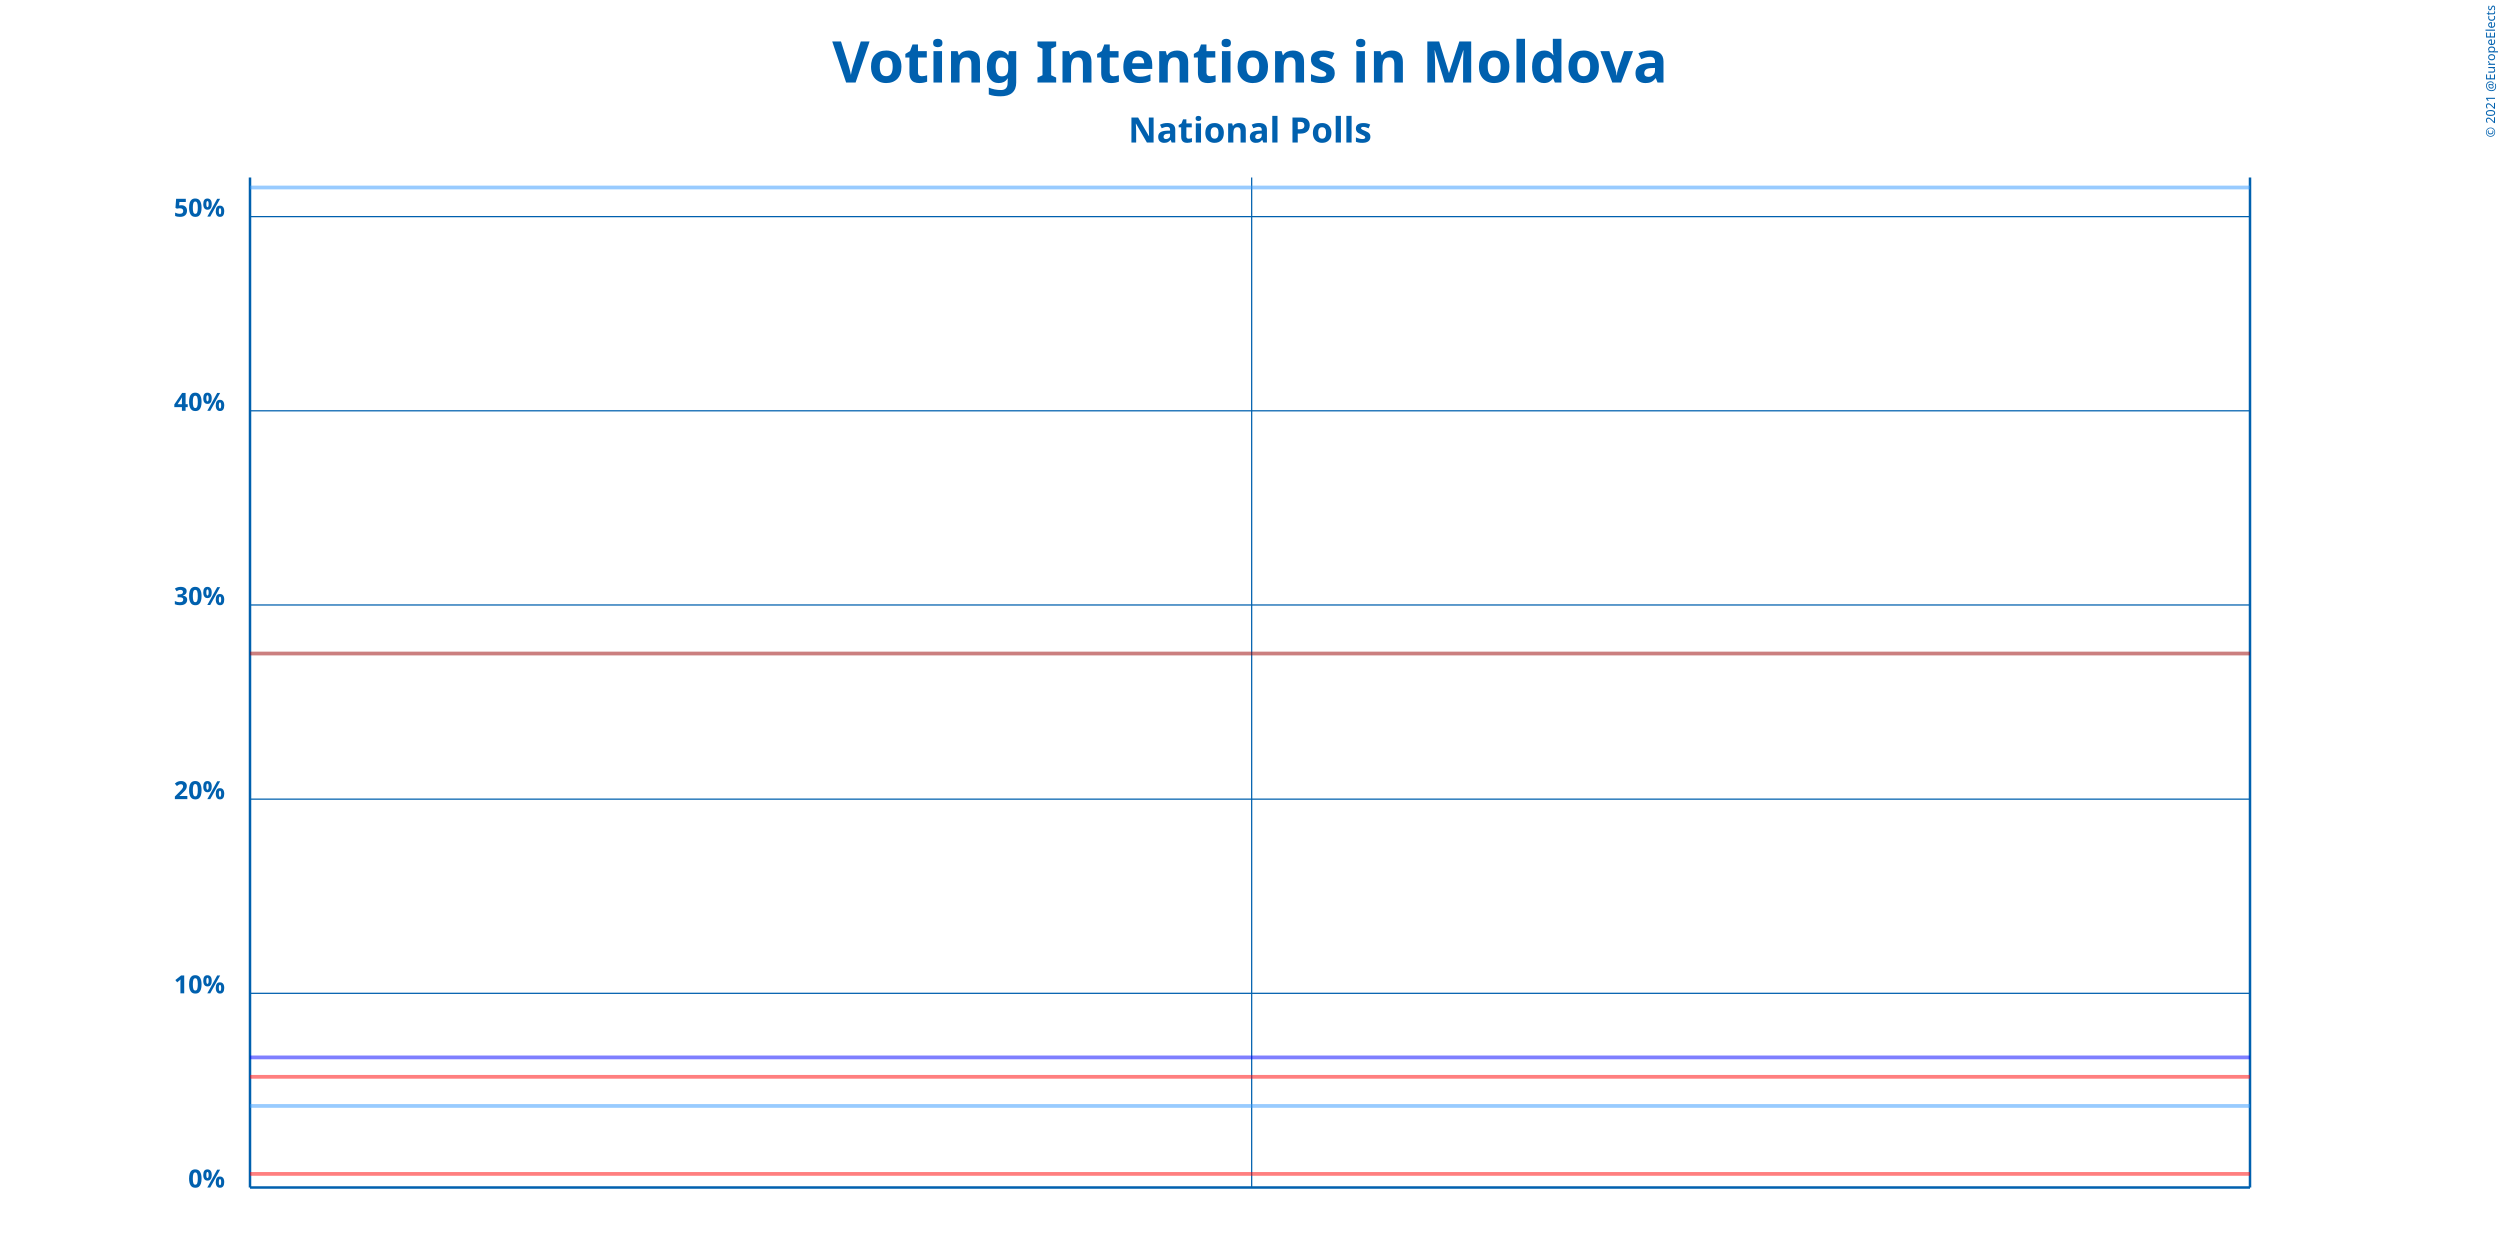
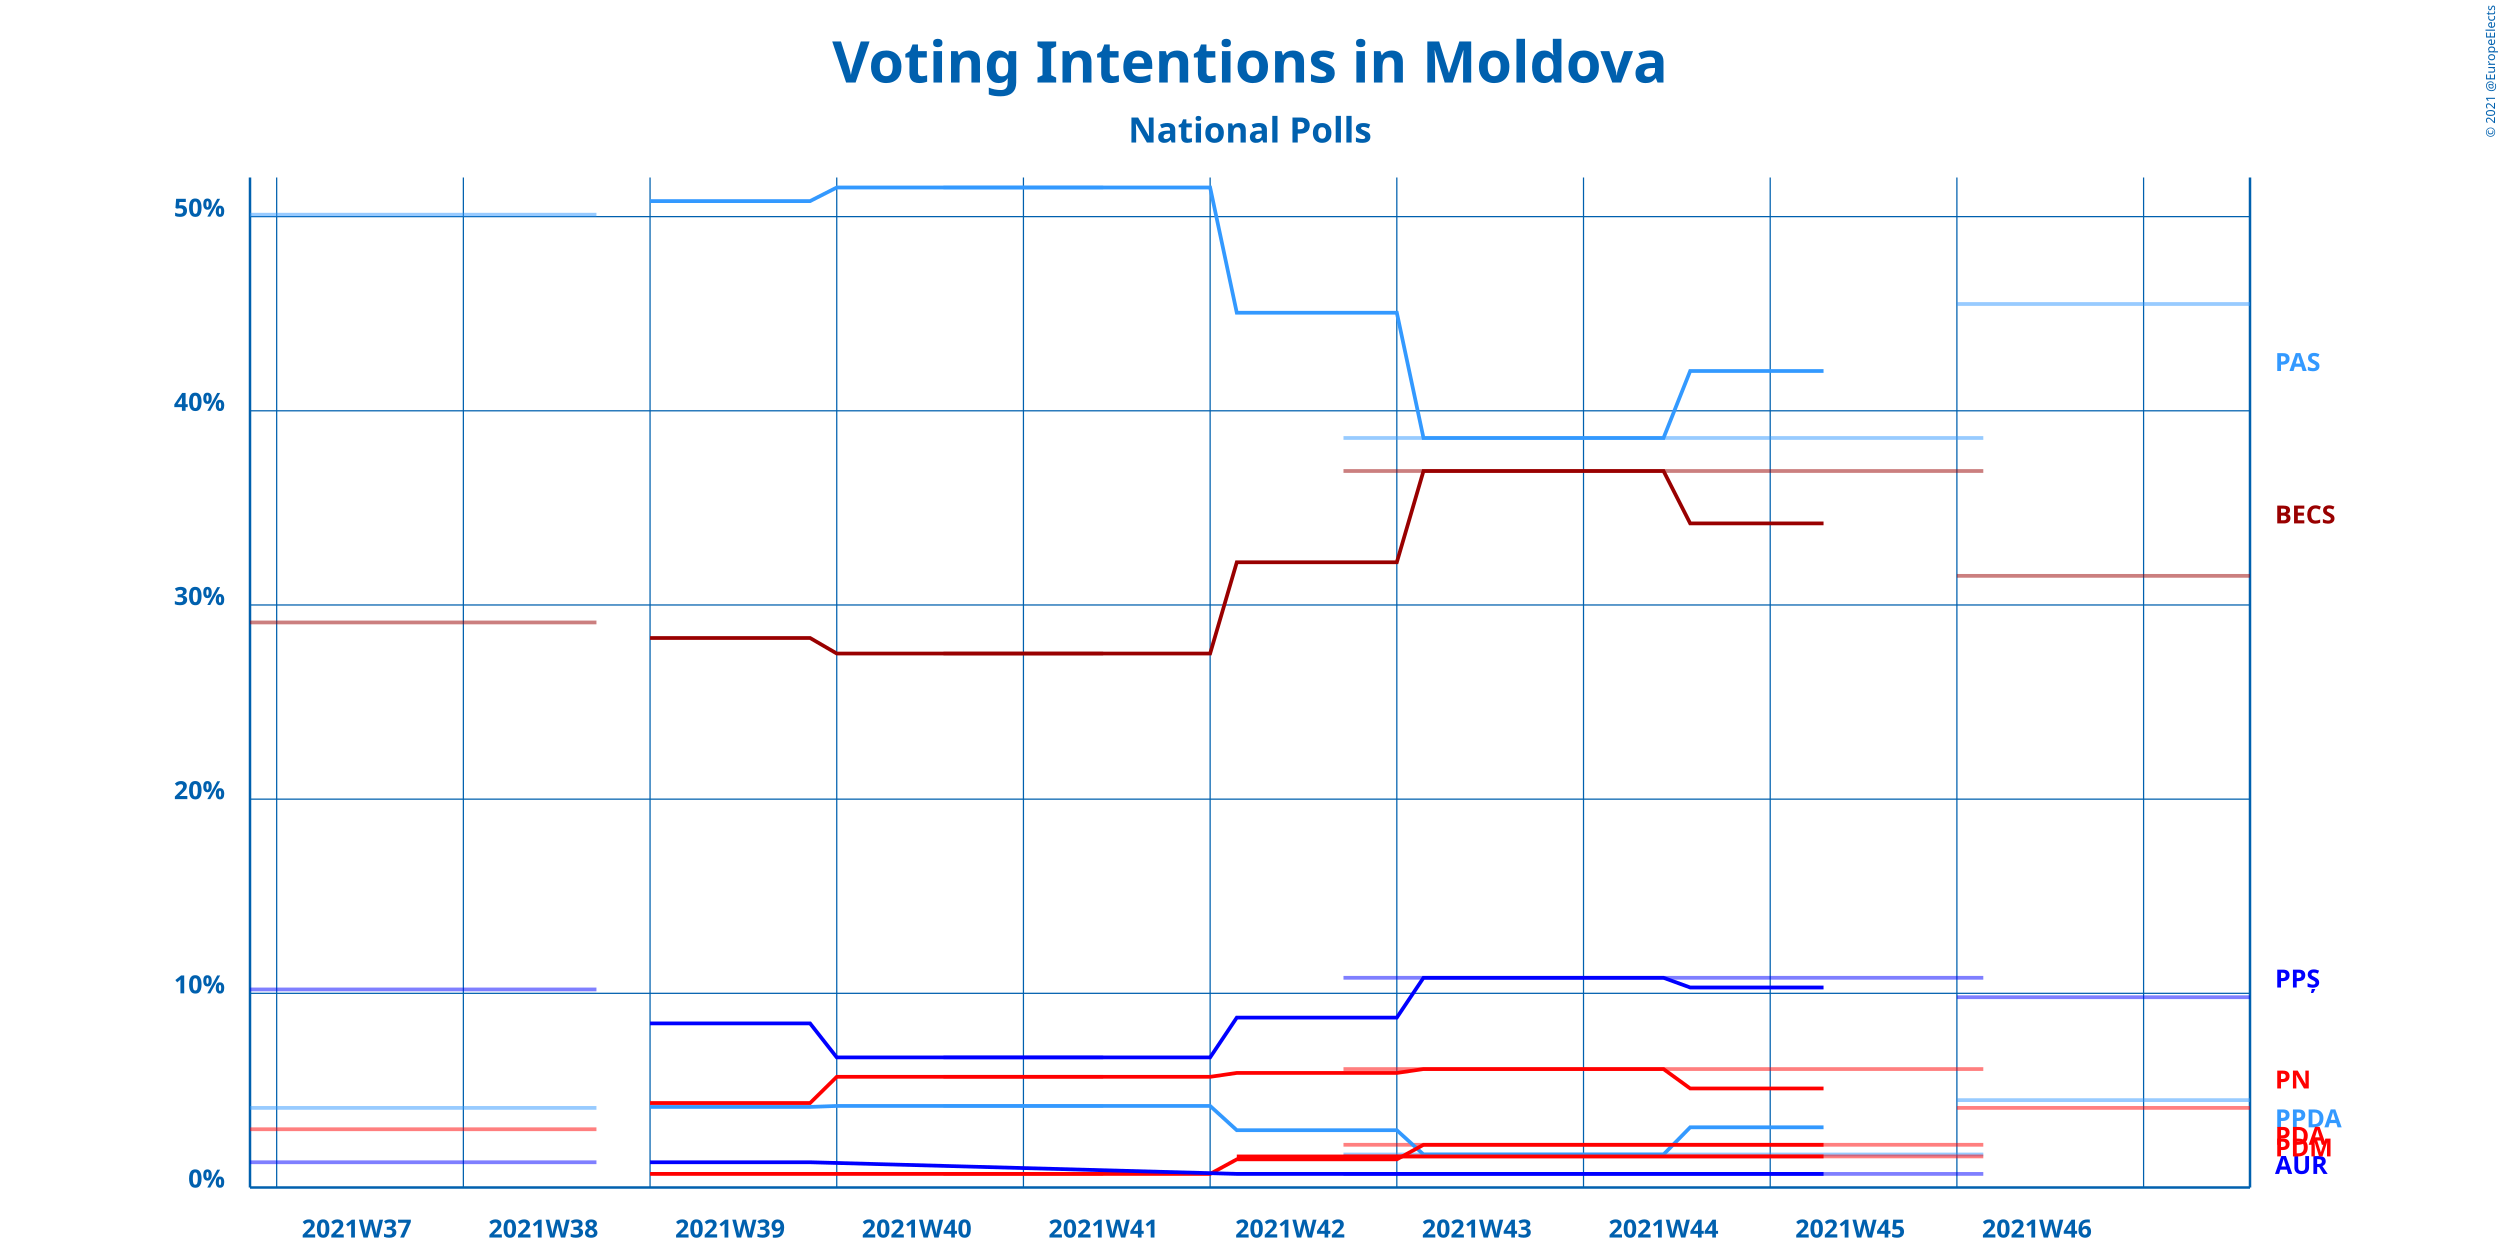
<svg height="1000" width="2000">
  <rect fill="#FFFFFF" height="1000" stroke="none" width="2000" x="0" y="0" />
  <text fill="#0060AE" font-family="'Advent Pro'" font-size="46px" font-style="normal" font-weight="bold" text-align="center" text-anchor="middle" x="1000" y="66">Voting Intentions in Moldova</text>
  <text fill="#0060AE" font-family="'Advent Pro'" font-size="28px" font-style="normal" font-weight="bold" text-align="center" text-anchor="middle" x="1000" y="114">National Polls</text>
  <text fill="#0060AE" font-family="'Advent Pro'" font-size="10px" font-style="normal" font-weight="normal" text-align="center" text-anchor="end" transform="rotate(270)" x="-4" y="1996">© 2021 @EuropeElects</text>
  <g>
    <g>
      <line stroke="#0060AE" stroke-width="2" x1="200.0" x2="1800.0" y1="950.0" y2="950.0" />
      <text fill="#0060AE" font-family="'Advent Pro'" font-size="20px" font-style="normal" font-weight="bold" text-align="center" text-anchor="end" x="180.0" y="950.0">0%</text>
      <line stroke="#0060AE" stroke-width="2" x1="200.0" x2="200.0" y1="950.0" y2="142.0" />
      <line stroke="#0060AE" stroke-width="2" x1="1800.0" x2="1800.0" y1="950.0" y2="142.0" />
-       <line stroke="#0060AE" stroke-width="1" x1="1001.336" x2="1001.336" y1="950.0" y2="142.0" />
+       <line stroke="#0060AE" stroke-width="1" x1="221.336" x2="221.336" y1="950.0" y2="142.0" />
+       <text fill="#0060AE" font-family="'Advent Pro'" font-size="20px" font-style="normal" font-weight="bold" text-align="center" text-anchor="middle" x="285.345" y="990.0">2021W37</text>
+       <line stroke="#0060AE" stroke-width="1" x1="370.689" x2="370.689" y1="950.0" y2="142.0" />
+       <text fill="#0060AE" font-family="'Advent Pro'" font-size="20px" font-style="normal" font-weight="bold" text-align="center" text-anchor="middle" x="434.698" y="990.0">2021W38</text>
+       <line stroke="#0060AE" stroke-width="1" x1="520.043" x2="520.043" y1="950.0" y2="142.0" />
+       <text fill="#0060AE" font-family="'Advent Pro'" font-size="20px" font-style="normal" font-weight="bold" text-align="center" text-anchor="middle" x="584.051" y="990.0">2021W39</text>
+       <line stroke="#0060AE" stroke-width="1" x1="669.396" x2="669.396" y1="950.0" y2="142.0" />
+       <text fill="#0060AE" font-family="'Advent Pro'" font-size="20px" font-style="normal" font-weight="bold" text-align="center" text-anchor="middle" x="733.404" y="990.0">2021W40</text>
+       <line stroke="#0060AE" stroke-width="1" x1="818.749" x2="818.749" y1="950.0" y2="142.0" />
+       <text fill="#0060AE" font-family="'Advent Pro'" font-size="20px" font-style="normal" font-weight="bold" text-align="center" text-anchor="middle" x="882.758" y="990.0">2021W41</text>
+       <line stroke="#0060AE" stroke-width="1" x1="968.102" x2="968.102" y1="950.0" y2="142.0" />
+       <text fill="#0060AE" font-family="'Advent Pro'" font-size="20px" font-style="normal" font-weight="bold" text-align="center" text-anchor="middle" x="1032.111" y="990.0">2021W42</text>
+       <line stroke="#0060AE" stroke-width="1" x1="1117.456" x2="1117.456" y1="950.0" y2="142.0" />
+       <text fill="#0060AE" font-family="'Advent Pro'" font-size="20px" font-style="normal" font-weight="bold" text-align="center" text-anchor="middle" x="1181.464" y="990.0">2021W43</text>
+       <line stroke="#0060AE" stroke-width="1" x1="1266.809" x2="1266.809" y1="950.0" y2="142.0" />
+       <text fill="#0060AE" font-family="'Advent Pro'" font-size="20px" font-style="normal" font-weight="bold" text-align="center" text-anchor="middle" x="1330.817" y="990.0">2021W44</text>
+       <line stroke="#0060AE" stroke-width="1" x1="1416.162" x2="1416.162" y1="950.0" y2="142.0" />
+       <text fill="#0060AE" font-family="'Advent Pro'" font-size="20px" font-style="normal" font-weight="bold" text-align="center" text-anchor="middle" x="1480.171" y="990.0">2021W45</text>
+       <line stroke="#0060AE" stroke-width="1" x1="1565.515" x2="1565.515" y1="950.0" y2="142.0" />
+       <text fill="#0060AE" font-family="'Advent Pro'" font-size="20px" font-style="normal" font-weight="bold" text-align="center" text-anchor="middle" x="1629.524" y="990.0">2021W46</text>
+       <line stroke="#0060AE" stroke-width="1" x1="1714.869" x2="1714.869" y1="950.0" y2="142.0" />
      <line stroke="#0060AE" stroke-width="1" x1="200.0" x2="1800.0" y1="794.66" y2="794.66" />
      <text fill="#0060AE" font-family="'Advent Pro'" font-size="20px" font-style="normal" font-weight="bold" text-align="center" text-anchor="end" x="180.0" y="794.66">10%</text>
      <line stroke="#0060AE" stroke-width="1" x1="200.0" x2="1800.0" y1="639.32" y2="639.32" />
      <text fill="#0060AE" font-family="'Advent Pro'" font-size="20px" font-style="normal" font-weight="bold" text-align="center" text-anchor="end" x="180.0" y="639.32">20%</text>
      <line stroke="#0060AE" stroke-width="1" x1="200.0" x2="1800.0" y1="483.981" y2="483.981" />
      <text fill="#0060AE" font-family="'Advent Pro'" font-size="20px" font-style="normal" font-weight="bold" text-align="center" text-anchor="end" x="180.0" y="483.981">30%</text>
      <line stroke="#0060AE" stroke-width="1" x1="200.0" x2="1800.0" y1="328.641" y2="328.641" />
      <text fill="#0060AE" font-family="'Advent Pro'" font-size="20px" font-style="normal" font-weight="bold" text-align="center" text-anchor="end" x="180.0" y="328.641">40%</text>
      <line stroke="#0060AE" stroke-width="1" x1="200.0" x2="1800.0" y1="173.301" y2="173.301" />
      <text fill="#0060AE" font-family="'Advent Pro'" font-size="20px" font-style="normal" font-weight="bold" text-align="center" text-anchor="end" x="180.0" y="173.301">50%</text>
    </g>
    <g>
-       <line stroke="#3399FF" stroke-opacity="0.5" stroke-width="3" x1="200.0" x2="1800.0" y1="150.0" y2="150.0" />
-       <line stroke="#990000" stroke-opacity="0.5" stroke-width="3" x1="200.0" x2="1800.0" y1="522.816" y2="522.816" />
-       <line stroke="#0000FF" stroke-opacity="0.5" stroke-width="3" x1="200.0" x2="1800.0" y1="845.922" y2="845.922" />
-       <line stroke="#FF0000" stroke-opacity="0.5" stroke-width="3" x1="200.0" x2="1800.0" y1="861.456" y2="861.456" />
-       <line stroke="#3399FF" stroke-opacity="0.5" stroke-width="3" x1="200.0" x2="1800.0" y1="884.757" y2="884.757" />
-       <line stroke="#FF0000" stroke-opacity="0.5" stroke-width="3" x1="200.0" x2="1800.0" y1="939.126" y2="939.126" />
+       <line stroke="#3399FF" stroke-opacity="0.5" stroke-width="3" x1="1565.515" x2="1800.0" y1="243.204" y2="243.204" />
+       <line stroke="#990000" stroke-opacity="0.5" stroke-width="3" x1="1565.515" x2="1800.0" y1="460.68" y2="460.68" />
+       <line stroke="#0000FF" stroke-opacity="0.5" stroke-width="3" x1="1565.515" x2="1800.0" y1="797.767" y2="797.767" />
+       <line stroke="#FF0000" stroke-opacity="0.5" stroke-width="3" x1="1565.515" x2="1800.0" y1="886.311" y2="886.311" />
+       <line stroke="#3399FF" stroke-opacity="0.5" stroke-width="3" x1="1565.515" x2="1800.0" y1="880.097" y2="880.097" />
+       <line stroke="#3399FF" stroke-opacity="0.5" stroke-width="3" x1="1074.783" x2="1586.638" y1="350.388" y2="350.388" />
+       <line stroke="#990000" stroke-opacity="0.5" stroke-width="3" x1="1074.783" x2="1586.638" y1="376.796" y2="376.796" />
+       <line stroke="#0000FF" stroke-opacity="0.5" stroke-width="3" x1="1074.783" x2="1586.638" y1="782.233" y2="782.233" />
+       <line stroke="#FF0000" stroke-opacity="0.5" stroke-width="3" x1="1074.783" x2="1586.638" y1="855.243" y2="855.243" />
+       <line stroke="#3399FF" stroke-opacity="0.5" stroke-width="3" x1="1074.783" x2="1586.638" y1="923.592" y2="923.592" />
+       <line stroke="#FF0000" stroke-opacity="0.5" stroke-width="3" x1="1074.783" x2="1586.638" y1="915.825" y2="915.825" />
+       <line stroke="#0000FF" stroke-opacity="0.5" stroke-width="3" x1="1074.783" x2="1586.638" y1="939.126" y2="939.126" />
+       <line stroke="#FF0000" stroke-opacity="0.5" stroke-width="3" x1="1074.783" x2="1586.638" y1="925.146" y2="925.146" />
+       <line stroke="#3399FF" stroke-opacity="0.5" stroke-width="3" x1="754.741" x2="882.544" y1="150.0" y2="150.0" />
+       <line stroke="#990000" stroke-opacity="0.5" stroke-width="3" x1="754.741" x2="882.544" y1="522.816" y2="522.816" />
+       <line stroke="#0000FF" stroke-opacity="0.5" stroke-width="3" x1="754.741" x2="882.544" y1="845.922" y2="845.922" />
+       <line stroke="#FF0000" stroke-opacity="0.5" stroke-width="3" x1="754.741" x2="882.544" y1="861.456" y2="861.456" />
+       <line stroke="#3399FF" stroke-opacity="0.5" stroke-width="3" x1="754.741" x2="882.544" y1="884.757" y2="884.757" />
+       <line stroke="#FF0000" stroke-opacity="0.5" stroke-width="3" x1="754.741" x2="882.544" y1="939.126" y2="939.126" />
+       <line stroke="#3399FF" stroke-opacity="0.5" stroke-width="3" x1="200.0" x2="477.157" y1="171.748" y2="171.748" />
+       <line stroke="#990000" stroke-opacity="0.5" stroke-width="3" x1="200.0" x2="477.157" y1="497.961" y2="497.961" />
+       <line stroke="#0000FF" stroke-opacity="0.5" stroke-width="3" x1="200.0" x2="477.157" y1="791.553" y2="791.553" />
+       <line stroke="#FF0000" stroke-opacity="0.5" stroke-width="3" x1="200.0" x2="477.157" y1="903.398" y2="903.398" />
+       <line stroke="#3399FF" stroke-opacity="0.5" stroke-width="3" x1="200.0" x2="477.157" y1="886.311" y2="886.311" />
+       <line stroke="#0000FF" stroke-opacity="0.5" stroke-width="3" x1="200.0" x2="477.157" y1="929.806" y2="929.806" />
    </g>
-     <g />
+     <g>
+       <polyline fill="none" points="520.043,160.874 541.379,160.874 562.715,160.874 584.051,160.874 605.387,160.874 626.724,160.874 648.06,160.874 669.396,150.0 690.732,150.0 712.068,150.0 733.404,150.0 754.741,150.0 776.077,150.0 797.413,150.0 818.749,150.0 840.085,150.0 861.422,150.0 882.758,150.0 904.094,150.0 925.43,150.0 946.766,150.0 968.102,150.0 989.439,250.194 1010.775,250.194 1032.111,250.194 1053.447,250.194 1074.783,250.194 1096.119,250.194 1117.456,250.194 1138.792,350.388 1160.128,350.388 1181.464,350.388 1202.8,350.388 1224.137,350.388 1245.473,350.388 1266.809,350.388 1288.145,350.388 1309.481,350.388 1330.817,350.388 1352.154,296.796 1373.49,296.796 1394.826,296.796 1416.162,296.796 1437.498,296.796 1458.835,296.796" stroke="#3399FF" stroke-width="3" />
+       <text fill="#3399FF" font-family="'Advent Pro'" font-size="20px" font-style="normal" font-weight="bold" text-align="center" text-anchor="start" x="1820.0" y="296.796">PAS</text>
+       <polyline fill="none" points="520.043,510.388 541.379,510.388 562.715,510.388 584.051,510.388 605.387,510.388 626.724,510.388 648.06,510.388 669.396,522.816 690.732,522.816 712.068,522.816 733.404,522.816 754.741,522.816 776.077,522.816 797.413,522.816 818.749,522.816 840.085,522.816 861.422,522.816 882.758,522.816 904.094,522.816 925.43,522.816 946.766,522.816 968.102,522.816 989.439,449.806 1010.775,449.806 1032.111,449.806 1053.447,449.806 1074.783,449.806 1096.119,449.806 1117.456,449.806 1138.792,376.796 1160.128,376.796 1181.464,376.796 1202.8,376.796 1224.137,376.796 1245.473,376.796 1266.809,376.796 1288.145,376.796 1309.481,376.796 1330.817,376.796 1352.154,418.738 1373.49,418.738 1394.826,418.738 1416.162,418.738 1437.498,418.738 1458.835,418.738" stroke="#990000" stroke-width="3" />
+       <text fill="#990000" font-family="'Advent Pro'" font-size="20px" font-style="normal" font-weight="bold" text-align="center" text-anchor="start" x="1820.0" y="418.738">BECS</text>
+       <polyline fill="none" points="520.043,818.738 541.379,818.738 562.715,818.738 584.051,818.738 605.387,818.738 626.724,818.738 648.06,818.738 669.396,845.922 690.732,845.922 712.068,845.922 733.404,845.922 754.741,845.922 776.077,845.922 797.413,845.922 818.749,845.922 840.085,845.922 861.422,845.922 882.758,845.922 904.094,845.922 925.43,845.922 946.766,845.922 968.102,845.922 989.439,814.078 1010.775,814.078 1032.111,814.078 1053.447,814.078 1074.783,814.078 1096.119,814.078 1117.456,814.078 1138.792,782.233 1160.128,782.233 1181.464,782.233 1202.8,782.233 1224.137,782.233 1245.473,782.233 1266.809,782.233 1288.145,782.233 1309.481,782.233 1330.817,782.233 1352.154,790.0 1373.49,790.0 1394.826,790.0 1416.162,790.0 1437.498,790.0 1458.835,790.0" stroke="#0000FF" stroke-width="3" />
+       <text fill="#0000FF" font-family="'Advent Pro'" font-size="20px" font-style="normal" font-weight="bold" text-align="center" text-anchor="start" x="1820.0" y="790.0">PPȘ</text>
+       <polyline fill="none" points="520.043,882.427 541.379,882.427 562.715,882.427 584.051,882.427 605.387,882.427 626.724,882.427 648.06,882.427 669.396,861.456 690.732,861.456 712.068,861.456 733.404,861.456 754.741,861.456 776.077,861.456 797.413,861.456 818.749,861.456 840.085,861.456 861.422,861.456 882.758,861.456 904.094,861.456 925.43,861.456 946.766,861.456 968.102,861.456 989.439,858.35 1010.775,858.35 1032.111,858.35 1053.447,858.35 1074.783,858.35 1096.119,858.35 1117.456,858.35 1138.792,855.243 1160.128,855.243 1181.464,855.243 1202.8,855.243 1224.137,855.243 1245.473,855.243 1266.809,855.243 1288.145,855.243 1309.481,855.243 1330.817,855.243 1352.154,870.777 1373.49,870.777 1394.826,870.777 1416.162,870.777 1437.498,870.777 1458.835,870.777" stroke="#FF0000" stroke-width="3" />
+       <text fill="#FF0000" font-family="'Advent Pro'" font-size="20px" font-style="normal" font-weight="bold" text-align="center" text-anchor="start" x="1820.0" y="870.777">PN</text>
+       <polyline fill="none" points="520.043,885.534 541.379,885.534 562.715,885.534 584.051,885.534 605.387,885.534 626.724,885.534 648.06,885.534 669.396,884.757 690.732,884.757 712.068,884.757 733.404,884.757 754.741,884.757 776.077,884.757 797.413,884.757 818.749,884.757 840.085,884.757 861.422,884.757 882.758,884.757 904.094,884.757 925.43,884.757 946.766,884.757 968.102,884.757 989.439,904.175 1010.775,904.175 1032.111,904.175 1053.447,904.175 1074.783,904.175 1096.119,904.175 1117.456,904.175 1138.792,923.592 1160.128,923.592 1181.464,923.592 1202.8,923.592 1224.137,923.592 1245.473,923.592 1266.809,923.592 1288.145,923.592 1309.481,923.592 1330.817,923.592 1352.154,901.845 1373.49,901.845 1394.826,901.845 1416.162,901.845 1437.498,901.845 1458.835,901.845" stroke="#3399FF" stroke-width="3" />
+       <text fill="#3399FF" font-family="'Advent Pro'" font-size="20px" font-style="normal" font-weight="bold" text-align="center" text-anchor="start" x="1820.0" y="901.845">PPDA</text>
+       <polyline fill="none" points="520.043,939.126 541.379,939.126 562.715,939.126 584.051,939.126 605.387,939.126 626.724,939.126 648.06,939.126 669.396,939.126 690.732,939.126 712.068,939.126 733.404,939.126 754.741,939.126 776.077,939.126 797.413,939.126 818.749,939.126 840.085,939.126 861.422,939.126 882.758,939.126 904.094,939.126 925.43,939.126 946.766,939.126 968.102,939.126 989.439,927.476 1010.775,927.476 1032.111,927.476 1053.447,927.476 1074.783,927.476 1096.119,927.476 1117.456,927.476 1138.792,915.825 1160.128,915.825 1181.464,915.825 1202.8,915.825 1224.137,915.825 1245.473,915.825 1266.809,915.825 1288.145,915.825 1309.481,915.825 1330.817,915.825 1352.154,915.825 1373.49,915.825 1394.826,915.825 1416.162,915.825 1437.498,915.825 1458.835,915.825" stroke="#FF0000" stroke-width="3" />
+       <text fill="#FF0000" font-family="'Advent Pro'" font-size="20px" font-style="normal" font-weight="bold" text-align="center" text-anchor="start" x="1820.0" y="915.825">PDA</text>
+       <polyline fill="none" points="520.043,929.806 541.379,929.806 562.715,929.806 584.051,929.806 605.387,929.806 626.724,929.806 648.06,929.806                989.439,939.126 1010.775,939.126 1032.111,939.126 1053.447,939.126 1074.783,939.126 1096.119,939.126 1117.456,939.126 1138.792,939.126 1160.128,939.126 1181.464,939.126 1202.8,939.126 1224.137,939.126 1245.473,939.126 1266.809,939.126 1288.145,939.126 1309.481,939.126 1330.817,939.126 1352.154,939.126 1373.49,939.126 1394.826,939.126 1416.162,939.126 1437.498,939.126 1458.835,939.126" stroke="#0000FF" stroke-width="3" />
+       <text fill="#0000FF" font-family="'Advent Pro'" font-size="20px" font-style="normal" font-weight="bold" text-align="center" text-anchor="start" x="1820.0" y="939.126">AUR</text>
+       <polyline fill="none" points="                      989.439,925.146 1010.775,925.146 1032.111,925.146 1053.447,925.146 1074.783,925.146 1096.119,925.146 1117.456,925.146 1138.792,925.146 1160.128,925.146 1181.464,925.146 1202.8,925.146 1224.137,925.146 1245.473,925.146 1266.809,925.146 1288.145,925.146 1309.481,925.146 1330.817,925.146 1352.154,925.146 1373.49,925.146 1394.826,925.146 1416.162,925.146 1437.498,925.146 1458.835,925.146" stroke="#FF0000" stroke-width="3" />
+       <text fill="#FF0000" font-family="'Advent Pro'" font-size="20px" font-style="normal" font-weight="bold" text-align="center" text-anchor="start" x="1820.0" y="925.146">PDM</text>
+     </g>
  </g>
</svg>
